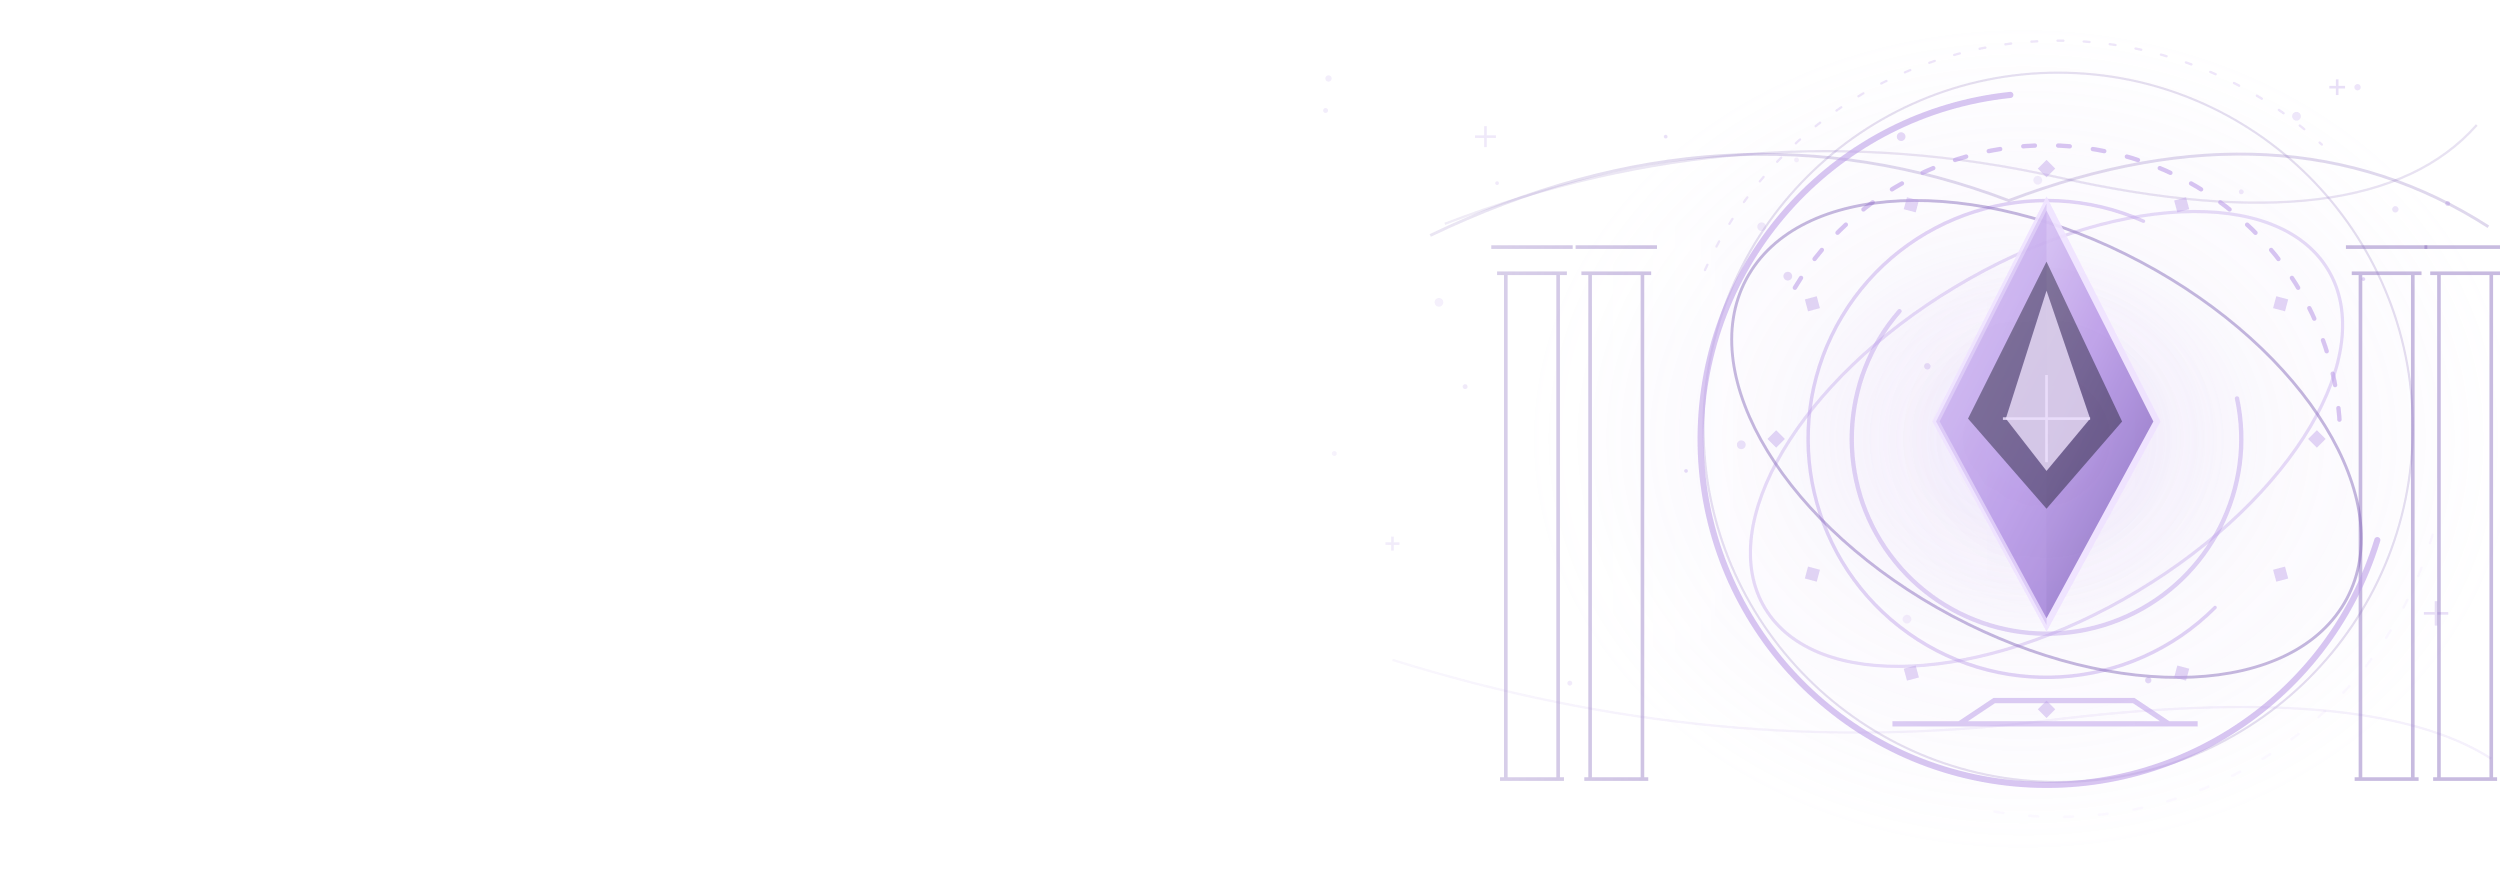
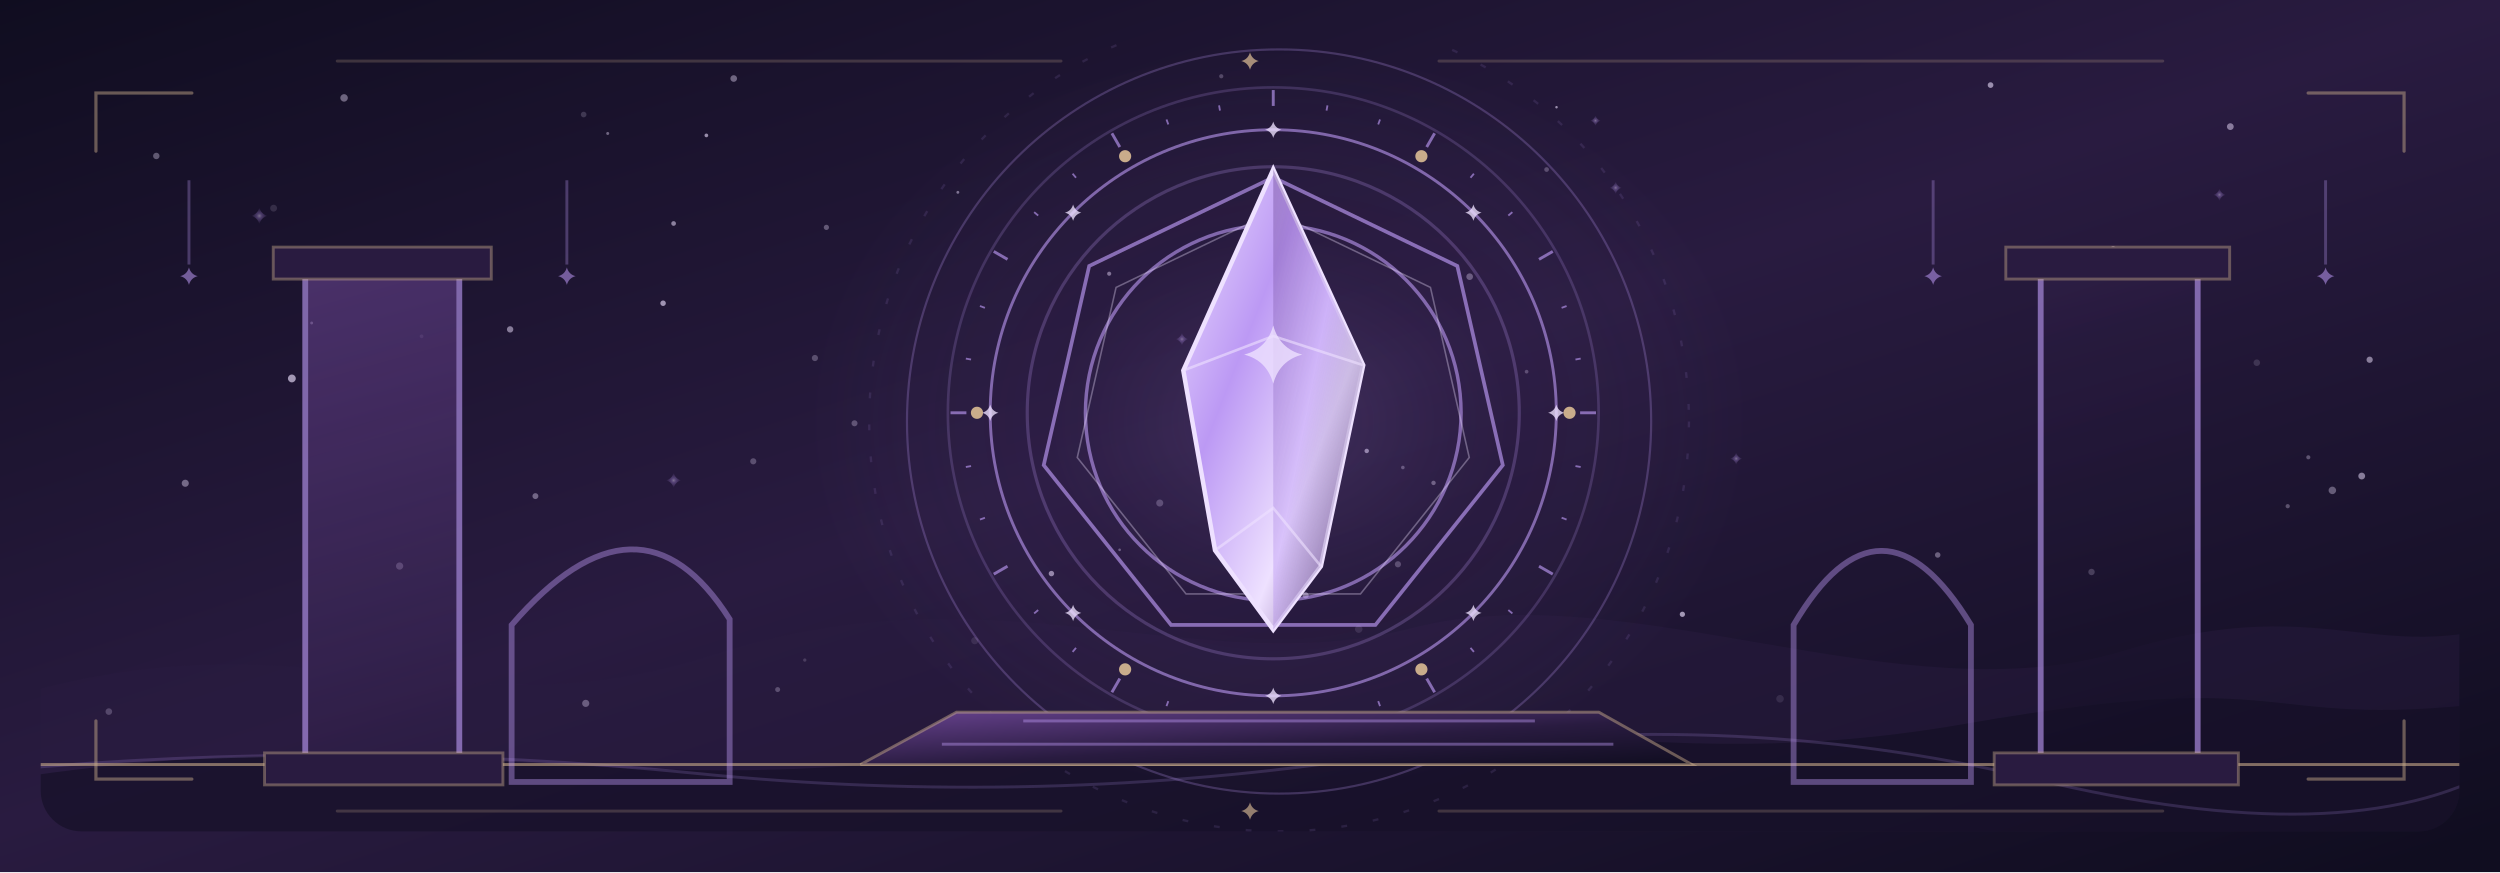
- <svg xmlns="http://www.w3.org/2000/svg" width="860" height="300" viewBox="0 0 860 300" fill="none" role="img" aria-label="Ilustração vetorial Arcano com composição à direita">
+ <svg xmlns="http://www.w3.org/2000/svg" width="860" height="300" viewBox="0 0 860 300" role="img" aria-label="Arte vetorial: Arcano">
  <defs>
-     <linearGradient id="silver" x1="0" y1="0" x2=".9" y2="1">
-       <stop offset="0" stop-color="#7f62b6" />
-       <stop offset=".39" stop-color="#efe2ff" />
-       <stop offset=".67" stop-color="#bb9de8" />
-       <stop offset="1" stop-color="#7f62b6" />
+     <style>:root{--ink:#bc99f4;--light:#eee1ff;--deep:#291b40;--base:#100d20;--ornament:#c9ac8b}</style>
+     <linearGradient id="bg" x1="0" y1="0" x2="0.95" y2="1">
+       <stop stop-color="#100d20" />
+       <stop offset=".50" stop-color="#291b40" />
+       <stop offset="1" stop-color="#100d20" />
    </linearGradient>
-     <linearGradient id="edge" x1="0" y1="0" x2="1" y2="1">
-       <stop stop-color="#efe2ff" />
-       <stop offset=".52" stop-color="#bb9de8" />
-       <stop offset="1" stop-color="#7f62b6" />
+     <radialGradient id="halo">
+       <stop stop-color="#bc99f4" stop-opacity=".29" />
+       <stop offset=".5" stop-color="#67428e" stop-opacity=".13" />
+       <stop offset="1" stop-color="#bc99f4" stop-opacity="0" />
+     </radialGradient>
+     <linearGradient id="metal" x1="0" y1="0" x2="1" y2="1">
+       <stop stop-color="#eee1ff" />
+       <stop offset=".36" stop-color="#bc99f4" />
+       <stop offset=".68" stop-color="#eee1ff" />
+       <stop offset="1" stop-color="#67428e" />
    </linearGradient>
-     <radialGradient id="aura">
-       <stop stop-color="#bb9de8" stop-opacity=".21" />
-       <stop offset=".48" stop-color="#bb9de8" stop-opacity=".07" />
-       <stop offset="1" stop-color="#bb9de8" stop-opacity="0" />
+     <linearGradient id="shadow" x1="0" y1="0" x2="1" y2="1">
+       <stop stop-color="#67428e" />
+       <stop offset=".55" stop-color="#291b40" />
+       <stop offset="1" stop-color="#100d20" />
+     </linearGradient>
+     <radialGradient id="shine">
+       <stop stop-color="#eee1ff" />
+       <stop offset=".32" stop-color="#bc99f4" stop-opacity=".66" />
+       <stop offset="1" stop-color="#bc99f4" stop-opacity="0" />
    </radialGradient>
-     <radialGradient id="inner">
-       <stop stop-color="#efe2ff" stop-opacity=".65" />
-       <stop offset=".4" stop-color="#bb9de8" stop-opacity=".19" />
-       <stop offset="1" stop-color="#bb9de8" stop-opacity="0" />
-     </radialGradient>
-     <linearGradient id="fade" x1="0" x2="1" y1="0" y2="0">
-       <stop stop-color="white" stop-opacity="0" />
-       <stop offset=".38" stop-color="white" stop-opacity=".05" />
-       <stop offset=".52" stop-color="white" stop-opacity=".49" />
-       <stop offset=".70" stop-color="white" stop-opacity=".98" />
-       <stop offset="1" stop-color="white" />
+     <linearGradient id="glass" x1="0" y1="0" x2="1" y2="1">
+       <stop stop-color="#67428e" stop-opacity=".62" />
+       <stop offset=".45" stop-color="#bc99f4" stop-opacity=".66" />
+       <stop offset="1" stop-color="#100d20" stop-opacity=".12" />
    </linearGradient>
-     <mask id="reveal">
-       <rect width="860" height="300" fill="url(#fade)" />
-     </mask>
-     <filter id="softGlow" x="-30%" y="-30%" width="160%" height="160%">
-       <feGaussianBlur stdDeviation="3" />
-     </filter>
+     <linearGradient id="mist" x1="0" y1="0" x2="0" y2="1">
+       <stop stop-color="#bc99f4" stop-opacity="0" />
+       <stop offset="1" stop-color="#eee1ff" stop-opacity=".23" />
+     </linearGradient>
+     <clipPath id="clip">
+       <rect x="14" y="14" width="832" height="272" rx="14" />
+     </clipPath>
  </defs>
-   <g mask="url(#reveal)">
-     <g opacity=".96">
-       <ellipse cx="696" cy="151" rx="171" ry="143" fill="url(#aura)" />
-       <circle cx="708" cy="147" r="122" fill="none" stroke="#7f62b6" stroke-width="0.75" opacity="0.22" />
-       <path d="M586.50 92.90A133 133 0 0 1 798.71 49.73" fill="none" stroke="#bb9de8" stroke-width="0.8" opacity="0.27" stroke-linecap="round" stroke-dasharray="2 7" />
-       <path d="M836.81 183.94A134 134 0 0 1 680.14 278.07" fill="none" stroke="#efe2ff" stroke-width="0.9" opacity="0.23" stroke-linecap="round" stroke-dasharray="3 9" />
-       <path d="M497 77Q601 37 708 61T852 43" fill="none" stroke="#7f62b6" stroke-width="0.8" opacity=".19" />
-       <path d="M479 227Q591 262 703 248T857 261" fill="none" stroke="#bb9de8" stroke-width="0.8" opacity=".16" />
-       <circle cx="573" cy="47" r="0.65" fill="#bb9de8" opacity="0.35" />
-       <circle cx="606" cy="78" r="1.5" fill="#bb9de8" opacity="0.24" />
-       <circle cx="654" cy="47" r="1.5" fill="#bb9de8" opacity="0.41" />
-       <circle cx="701" cy="62" r="1.5" fill="#bb9de8" opacity="0.19" />
-       <circle cx="656" cy="213" r="1.5" fill="#bb9de8" opacity="0.17" />
-       <circle cx="456" cy="38" r="0.85" fill="#bb9de8" opacity="0.37" />
-       <circle cx="842" cy="70" r="0.85" fill="#bb9de8" opacity="0.42" />
-       <circle cx="599" cy="153" r="1.5" fill="#bb9de8" opacity="0.32" />
-       <circle cx="495" cy="104" r="1.5" fill="#bb9de8" opacity="0.25" />
-       <circle cx="790" cy="40" r="1.5" fill="#bb9de8" opacity="0.26" />
-       <circle cx="813" cy="96" r="0.65" fill="#bb9de8" opacity="0.44" />
-       <circle cx="457" cy="27" r="1.1" fill="#bb9de8" opacity="0.34" />
-       <circle cx="459" cy="156" r="0.85" fill="#bb9de8" opacity="0.25" />
-       <circle cx="811" cy="30" r="1.1" fill="#bb9de8" opacity="0.27" />
-       <circle cx="580" cy="162" r="0.65" fill="#bb9de8" opacity="0.41" />
-       <circle cx="663" cy="126" r="1.1" fill="#bb9de8" opacity="0.34" />
-       <circle cx="515" cy="63" r="0.65" fill="#bb9de8" opacity="0.31" />
-       <circle cx="504" cy="133" r="0.85" fill="#bb9de8" opacity="0.33" />
-       <circle cx="739" cy="234" r="1.1" fill="#bb9de8" opacity="0.41" />
-       <circle cx="615" cy="95" r="1.5" fill="#bb9de8" opacity="0.38" />
-       <circle cx="540" cy="235" r="0.85" fill="#bb9de8" opacity="0.27" />
-       <circle cx="824" cy="72" r="1.1" fill="#bb9de8" opacity="0.29" />
-       <circle cx="771" cy="66" r="0.85" fill="#bb9de8" opacity="0.25" />
-       <circle cx="618" cy="55" r="0.85" fill="#bb9de8" opacity="0.17" />
-       <path d="M511.00 43.40v7.20M507.40 47.00h7.20" fill="none" stroke="#bb9de8" stroke-width="0.9" opacity="0.34" />
-       <path d="M804.00 27.30v5.40M801.30 30.00h5.40" fill="none" stroke="#bb9de8" stroke-width="0.9" opacity="0.34" />
-       <path d="M838.00 206.80v8.40M833.80 211.00h8.40" fill="none" stroke="#bb9de8" stroke-width="0.9" opacity="0.34" />
-       <path d="M479.00 184.60v4.80M476.60 187.00h4.80" fill="none" stroke="#bb9de8" stroke-width="0.9" opacity="0.34" />
+   <rect width="860" height="300" fill="url(#bg)" />
+   <g clip-path="url(#clip)">
+     <circle cx="815.16" cy="123.75" r="1.08" fill="#eee1ff" opacity="0.51" />
+     <circle cx="200.78" cy="39.4" r="0.97" fill="#eee1ff" opacity="0.18" />
+     <circle cx="335.31" cy="220.4" r="1.23" fill="#eee1ff" opacity="0.18" />
+     <circle cx="94.12" cy="71.61" r="1.19" fill="#eee1ff" opacity="0.13" />
+     <circle cx="209.05" cy="45.91" r="0.52" fill="#eee1ff" opacity="0.4" />
+     <circle cx="175.48" cy="113.31" r="1.1" fill="#eee1ff" opacity="0.5" />
+     <circle cx="361.69" cy="197.31" r="0.94" fill="#eee1ff" opacity="0.56" />
+     <circle cx="228.1" cy="104.31" r="0.95" fill="#eee1ff" opacity="0.62" />
+     <circle cx="525.15" cy="127.86" r="0.64" fill="#eee1ff" opacity="0.27" />
+     <circle cx="201.49" cy="241.96" r="1.24" fill="#eee1ff" opacity="0.59" />
+     <circle cx="452.97" cy="179.97" r="0.68" fill="#eee1ff" opacity="0.38" />
+     <circle cx="145.02" cy="115.69" r="0.64" fill="#eee1ff" opacity="0.17" />
+     <circle cx="767.23" cy="43.56" r="1.17" fill="#eee1ff" opacity="0.49" />
+     <circle cx="100.4" cy="130.19" r="1.35" fill="#eee1ff" opacity="0.64" />
+     <circle cx="480.89" cy="194.11" r="1.07" fill="#eee1ff" opacity="0.27" />
+     <circle cx="470.15" cy="155.12" r="0.77" fill="#eee1ff" opacity="0.55" />
+     <circle cx="385.15" cy="189.14" r="0.46" fill="#eee1ff" opacity="0.36" />
+     <circle cx="63.73" cy="166.24" r="1.23" fill="#eee1ff" opacity="0.41" />
+     <circle cx="482.58" cy="160.82" r="0.62" fill="#eee1ff" opacity="0.32" />
+     <circle cx="493.13" cy="166.12" r="0.76" fill="#eee1ff" opacity="0.37" />
+     <circle cx="293.95" cy="145.61" r="1.04" fill="#eee1ff" opacity="0.29" />
+     <circle cx="578.74" cy="211.32" r="0.91" fill="#eee1ff" opacity="0.64" />
+     <circle cx="276.84" cy="227.06" r="0.57" fill="#eee1ff" opacity="0.31" />
+     <circle cx="684.75" cy="29.27" r="0.98" fill="#eee1ff" opacity="0.58" />
+     <circle cx="786.97" cy="174.13" r="0.73" fill="#eee1ff" opacity="0.3" />
+     <circle cx="535.44" cy="36.88" r="0.43" fill="#eee1ff" opacity="0.59" />
+     <circle cx="532.03" cy="58.32" r="0.81" fill="#eee1ff" opacity="0.27" />
+     <circle cx="726.91" cy="85.83" r="1.09" fill="#eee1ff" opacity="0.51" />
+     <circle cx="284.28" cy="78.22" r="0.9" fill="#eee1ff" opacity="0.33" />
+     <circle cx="505.56" cy="95.18" r="1.15" fill="#eee1ff" opacity="0.34" />
+     <circle cx="137.46" cy="194.72" r="1.25" fill="#eee1ff" opacity="0.48" />
+     <circle cx="467.4" cy="216.41" r="1.29" fill="#eee1ff" opacity="0.12" />
+     <circle cx="420.11" cy="26.23" r="0.72" fill="#eee1ff" opacity="0.25" />
+     <circle cx="398.95" cy="173.04" r="1.22" fill="#eee1ff" opacity="0.26" />
+     <circle cx="37.44" cy="244.79" r="1.14" fill="#eee1ff" opacity="0.41" />
+     <circle cx="118.36" cy="33.68" r="1.29" fill="#eee1ff" opacity="0.4" />
+     <circle cx="719.48" cy="196.76" r="1.11" fill="#eee1ff" opacity="0.55" />
+     <circle cx="231.72" cy="76.88" r="0.81" fill="#eee1ff" opacity="0.53" />
+     <circle cx="666.57" cy="190.91" r="0.95" fill="#eee1ff" opacity="0.37" />
+     <circle cx="184.18" cy="170.66" r="1.02" fill="#eee1ff" opacity="0.39" />
+     <circle cx="612.33" cy="240.38" r="1.3" fill="#eee1ff" opacity="0.18" />
+     <circle cx="259.12" cy="158.69" r="1.06" fill="#eee1ff" opacity="0.27" />
+     <circle cx="776.34" cy="124.77" r="1.13" fill="#eee1ff" opacity="0.15" />
+     <circle cx="252.4" cy="27.01" r="1.15" fill="#eee1ff" opacity="0.4" />
+     <circle cx="794.06" cy="157.31" r="0.71" fill="#eee1ff" opacity="0.31" />
+     <circle cx="329.5" cy="66.16" r="0.5" fill="#eee1ff" opacity="0.46" />
+     <circle cx="280.33" cy="123.16" r="1.07" fill="#eee1ff" opacity="0.27" />
+     <circle cx="381.56" cy="94.16" r="0.71" fill="#eee1ff" opacity="0.47" />
+     <circle cx="107.21" cy="111.11" r="0.5" fill="#eee1ff" opacity="0.48" />
+     <circle cx="267.51" cy="237.21" r="0.86" fill="#eee1ff" opacity="0.47" />
+     <circle cx="449.13" cy="204.8" r="1.07" fill="#eee1ff" opacity="0.46" />
+     <circle cx="53.77" cy="53.65" r="1.11" fill="#eee1ff" opacity="0.34" />
+     <circle cx="812.43" cy="163.76" r="1.18" fill="#eee1ff" opacity="0.51" />
+     <circle cx="802.33" cy="168.69" r="1.29" fill="#eee1ff" opacity="0.35" />
+     <circle cx="242.99" cy="46.58" r="0.64" fill="#eee1ff" opacity="0.59" />
+     <path d="M548.85 39.67 Q549.25 41.14 550.68 41.51 Q549.25 41.87 548.85 43.34 Q548.44 41.87 547.01 41.51 Q548.44 41.14 548.85 39.67Z" fill="url(#shine)" opacity="0.45" />
+     <path d="M406.59 114.44 Q407.08 116.22 408.83 116.67 Q407.08 117.12 406.59 118.9 Q406.1 117.12 404.36 116.67 Q406.1 116.22 406.59 114.44Z" fill="url(#shine)" opacity="0.45" />
+     <path d="M89.22 71.4 Q89.85 73.68 92.07 74.25 Q89.85 74.82 89.22 77.11 Q88.59 74.82 86.37 74.25 Q88.59 73.68 89.22 71.4Z" fill="url(#shine)" opacity="0.45" />
+     <path d="M597.24 155.64 Q597.71 157.34 599.37 157.76 Q597.71 158.19 597.24 159.89 Q596.78 158.19 595.12 157.76 Q596.78 157.34 597.24 155.64Z" fill="url(#shine)" opacity="0.45" />
+     <path d="M555.79 62.43 Q556.27 64.16 557.95 64.6 Q556.27 65.03 555.79 66.76 Q555.31 65.03 553.63 64.6 Q555.31 64.16 555.79 62.43Z" fill="url(#shine)" opacity="0.45" />
+     <path d="M763.5 64.86 Q763.98 66.58 765.66 67.01 Q763.98 67.44 763.5 69.16 Q763.03 67.44 761.35 67.01 Q763.03 66.58 763.5 64.86Z" fill="url(#shine)" opacity="0.45" />
+     <path d="M231.74 162.62 Q232.31 164.72 234.36 165.24 Q232.31 165.77 231.74 167.87 Q231.16 165.77 229.11 165.24 Q231.16 164.72 231.74 162.62Z" fill="url(#shine)" opacity="0.45" />
+     <path d="M-10 244 C105 205 150 256 246 225 S412 235 486 216 S654 247 730 224 S820 235 880 208 V310 H-10Z" fill="#291b40" opacity=".44" />
+     <path d="M-10 270 C150 243 211 281 350 256 S550 271 676 249 S770 255 878 239V314H-10Z" fill="#100d20" opacity=".55" />
+     <path d="M0 265 Q120 254 239 266T475 260T700 268T860 264" fill="none" stroke="#bc99f4" stroke-opacity=".18" stroke-width="1" />
+     <ellipse cx="440" cy="145" rx="161.28" ry="128" fill="url(#halo)" opacity=".6" />
+     <circle cx="440" cy="145" r="128" fill="none" stroke="#bc99f4" stroke-width="0.75" stroke-opacity="0.25" />
+     <circle cx="440" cy="145" r="141" fill="none" stroke="#bc99f4" stroke-width="0.8" stroke-opacity="0.12" stroke-dasharray="2 9" />
+     <path d="M0 263H860" stroke="#c9ac8b" stroke-opacity=".6" />
+     <path d="M105 268V88H158V268M702 268V88H756V268" fill="url(#shadow)" stroke="#bc99f4" stroke-width="2" opacity=".62" />
+     <path d="M94 85H169V96H94ZM690 85H767V96H690ZM91 270H173V259H91ZM686 270H770V259H686Z" fill="#291b40" stroke="#c9ac8b" stroke-opacity=".42" />
+     <path d="M176 215Q220 164 251 213L251 269H176Z M617 215Q647 164 678 215V269H617Z" fill="none" stroke="#bc99f4" stroke-opacity=".42" stroke-width="2" />
+     <g transform="translate(438 142) scale(0.91)">
+       <circle cx="0" cy="0" r="123" fill="none" stroke="#bc99f4" stroke-width="1" stroke-opacity="0.2" />
+       <circle cx="0" cy="0" r="107" fill="none" stroke="#bc99f4" stroke-width="1.1" stroke-opacity="0.6" />
+       <circle cx="0" cy="0" r="93" fill="none" stroke="#bc99f4" stroke-width="1.2" stroke-opacity="0.24" />
+       <circle cx="0" cy="0" r="71" fill="none" stroke="#bc99f4" stroke-width="1.3" stroke-opacity="0.6" />
+       <path d="M116 0L122 0" stroke="#bc99f4" stroke-width="1.1" opacity="0.64" />
+       <path d="M114.24 20.14L116.21 20.49" stroke="#bc99f4" stroke-width="0.7" opacity="0.64" />
+       <path d="M109 39.67L110.88 40.36" stroke="#bc99f4" stroke-width="0.7" opacity="0.64" />
+       <path d="M100.46 58L105.66 61" stroke="#bc99f4" stroke-width="1.1" opacity="0.64" />
+       <path d="M88.86 74.56L90.39 75.85" stroke="#bc99f4" stroke-width="0.7" opacity="0.64" />
+       <path d="M74.56 88.86L75.85 90.39" stroke="#bc99f4" stroke-width="0.7" opacity="0.64" />
+       <path d="M58 100.46L61 105.66" stroke="#bc99f4" stroke-width="1.1" opacity="0.64" />
+       <path d="M39.67 109L40.36 110.88" stroke="#bc99f4" stroke-width="0.7" opacity="0.64" />
+       <path d="M20.14 114.24L20.49 116.21" stroke="#bc99f4" stroke-width="0.7" opacity="0.64" />
+       <path d="M0 116L0 122" stroke="#bc99f4" stroke-width="1.1" opacity="0.64" />
+       <path d="M-20.14 114.24L-20.49 116.21" stroke="#bc99f4" stroke-width="0.7" opacity="0.64" />
+       <path d="M-39.67 109L-40.36 110.88" stroke="#bc99f4" stroke-width="0.7" opacity="0.64" />
+       <path d="M-58 100.46L-61 105.66" stroke="#bc99f4" stroke-width="1.1" opacity="0.64" />
+       <path d="M-74.56 88.86L-75.85 90.39" stroke="#bc99f4" stroke-width="0.7" opacity="0.64" />
+       <path d="M-88.86 74.56L-90.39 75.85" stroke="#bc99f4" stroke-width="0.7" opacity="0.64" />
+       <path d="M-100.46 58L-105.66 61" stroke="#bc99f4" stroke-width="1.1" opacity="0.64" />
+       <path d="M-109 39.67L-110.88 40.36" stroke="#bc99f4" stroke-width="0.7" opacity="0.64" />
+       <path d="M-114.24 20.14L-116.21 20.49" stroke="#bc99f4" stroke-width="0.7" opacity="0.64" />
+       <path d="M-116 0L-122 0" stroke="#bc99f4" stroke-width="1.1" opacity="0.64" />
+       <path d="M-114.24 -20.14L-116.21 -20.49" stroke="#bc99f4" stroke-width="0.7" opacity="0.64" />
+       <path d="M-109 -39.67L-110.88 -40.36" stroke="#bc99f4" stroke-width="0.7" opacity="0.64" />
+       <path d="M-100.46 -58L-105.66 -61" stroke="#bc99f4" stroke-width="1.1" opacity="0.64" />
+       <path d="M-88.86 -74.56L-90.39 -75.85" stroke="#bc99f4" stroke-width="0.7" opacity="0.64" />
+       <path d="M-74.56 -88.86L-75.85 -90.39" stroke="#bc99f4" stroke-width="0.7" opacity="0.64" />
+       <path d="M-58 -100.46L-61 -105.66" stroke="#bc99f4" stroke-width="1.1" opacity="0.64" />
+       <path d="M-39.67 -109L-40.36 -110.88" stroke="#bc99f4" stroke-width="0.7" opacity="0.64" />
+       <path d="M-20.14 -114.24L-20.49 -116.21" stroke="#bc99f4" stroke-width="0.7" opacity="0.64" />
+       <path d="M-0 -116L-0 -122" stroke="#bc99f4" stroke-width="1.1" opacity="0.64" />
+       <path d="M20.14 -114.24L20.49 -116.21" stroke="#bc99f4" stroke-width="0.7" opacity="0.64" />
+       <path d="M39.67 -109L40.36 -110.88" stroke="#bc99f4" stroke-width="0.7" opacity="0.64" />
+       <path d="M58 -100.46L61 -105.66" stroke="#bc99f4" stroke-width="1.1" opacity="0.64" />
+       <path d="M74.56 -88.86L75.85 -90.39" stroke="#bc99f4" stroke-width="0.7" opacity="0.64" />
+       <path d="M88.86 -74.56L90.39 -75.85" stroke="#bc99f4" stroke-width="0.7" opacity="0.64" />
+       <path d="M100.46 -58L105.66 -61" stroke="#bc99f4" stroke-width="1.1" opacity="0.64" />
+       <path d="M109 -39.67L110.88 -40.36" stroke="#bc99f4" stroke-width="0.7" opacity="0.64" />
+       <path d="M114.24 -20.14L116.21 -20.49" stroke="#bc99f4" stroke-width="0.7" opacity="0.64" />
+       <polygon points="0,-89 69.58,-55.49 86.77,19.8 38.62,80.19 -38.62,80.19 -86.77,19.8 -69.58,-55.49" fill="none" stroke="#bc99f4" stroke-width="1.4" opacity="0.65" />
+       <polygon points="0,-76 59.42,-47.39 74.09,16.91 32.98,68.47 -32.98,68.47 -74.09,16.91 -59.42,-47.39" fill="none" stroke="#eee1ff" stroke-width="0.6" opacity="0.35" />
+       <path d="M107 -3.1 Q107.68 -0.62 110.1 0 Q107.68 0.62 107 3.1 Q106.32 0.62 103.9 0 Q106.32 -0.62 107 -3.1Z" fill="#eee1ff" opacity="0.78" />
+       <path d="M75.66 72.56 Q76.34 75.04 78.76 75.66 Q76.34 76.28 75.66 78.76 Q74.98 76.28 72.56 75.66 Q74.98 75.04 75.66 72.56Z" fill="#eee1ff" opacity="0.78" />
+       <path d="M0 103.9 Q0.68 106.38 3.1 107 Q0.68 107.62 0 110.1 Q-0.68 107.62 -3.1 107 Q-0.68 106.38 0 103.9Z" fill="#eee1ff" opacity="0.78" />
+       <path d="M-75.66 72.56 Q-74.98 75.04 -72.56 75.66 Q-74.98 76.28 -75.66 78.76 Q-76.34 76.28 -78.76 75.66 Q-76.34 75.04 -75.66 72.56Z" fill="#eee1ff" opacity="0.78" />
+       <path d="M-107 -3.1 Q-106.32 -0.62 -103.9 0 Q-106.32 0.62 -107 3.1 Q-107.68 0.62 -110.1 0 Q-107.68 -0.62 -107 -3.1Z" fill="#eee1ff" opacity="0.78" />
+       <path d="M-75.66 -78.76 Q-74.98 -76.28 -72.56 -75.66 Q-74.98 -75.04 -75.66 -72.56 Q-76.34 -75.04 -78.76 -75.66 Q-76.34 -76.28 -75.66 -78.76Z" fill="#eee1ff" opacity="0.78" />
+       <path d="M-0 -110.1 Q0.68 -107.62 3.1 -107 Q0.68 -106.38 -0 -103.9 Q-0.68 -106.38 -3.1 -107 Q-0.68 -107.62 -0 -110.1Z" fill="#eee1ff" opacity="0.78" />
+       <path d="M75.66 -78.76 Q76.34 -76.28 78.76 -75.66 Q76.34 -75.04 75.66 -72.56 Q74.98 -75.04 72.56 -75.66 Q74.98 -76.28 75.66 -78.76Z" fill="#eee1ff" opacity="0.78" />
+       <circle cx="112" cy="0" r="2.3" fill="#c9ac8b" />
+       <circle cx="56" cy="96.99" r="2.3" fill="#c9ac8b" />
+       <circle cx="-56" cy="96.99" r="2.3" fill="#c9ac8b" />
+       <circle cx="-112" cy="0" r="2.3" fill="#c9ac8b" />
+       <circle cx="-56" cy="-96.99" r="2.3" fill="#c9ac8b" />
+       <circle cx="56" cy="-96.99" r="2.3" fill="#c9ac8b" />
+       <path d="M0-92L34-18L18 58L0 82L-22 52L-34-16Z" fill="url(#metal)" stroke="#eee1ff" stroke-width="1.7" />
+       <path d="M0-92L0 82L18 58L34-18Z" fill="url(#glass)" opacity=".65" />
+       <path d="M-34-16L0-29L34-18M-22 52L0 36L18 58" stroke="#eee1ff" stroke-opacity=".6" fill="none" />
+       <path d="M0 -33 Q2.42 -24.2 11 -22 Q2.42 -19.8 0 -11 Q-2.42 -19.8 -11 -22 Q-2.42 -24.2 0 -33Z" fill="#eee1ff" opacity="0.8" />
    </g>
-     <path d="M518 268V94h18v174M515 94h24M513 85h28M516 268h22" fill="none" stroke="#7f62b6" stroke-width="1.25" opacity=".43" />
-     <path d="M547 268V94h18v174M544 94h24M542 85h28M545 268h22" fill="none" stroke="#7f62b6" stroke-width="1.25" opacity=".43" />
-     <path d="M812 268V94h18v174M809 94h24M807 85h28M810 268h22" fill="none" stroke="#7f62b6" stroke-width="1.25" opacity=".43" />
-     <path d="M839 268V94h18v174M836 94h24M834 85h28M837 268h22" fill="none" stroke="#7f62b6" stroke-width="1.25" opacity=".43" />
-     <path d="M492 81Q594 32 691 69Q786 33 856 78" fill="none" stroke="#7f62b6" stroke-width="1" opacity=".25" />
-     <path d="M817.80 185.79A119 119 0 1 1 691.56 32.65" fill="none" stroke="#bb9de8" stroke-width="2.1" opacity="0.59" stroke-linecap="round" />
-     <path d="M617.43 98.98A101 101 0 0 1 804.94 147.48" fill="none" stroke="#bb9de8" stroke-width="1.5" opacity="0.59" stroke-linecap="round" stroke-dasharray="4 8" />
-     <path d="M761.98 208.98A82 82 0 1 1 737.35 76.09" fill="none" stroke="#bb9de8" stroke-width="1.2" opacity="0.45" stroke-linecap="round" />
-     <path d="M769.54 137.07A67 67 0 1 1 653.43 107.04" fill="none" stroke="#bb9de8" stroke-width="1.5" opacity="0.45" stroke-linecap="round" />
-     <ellipse cx="704" cy="151" rx="113" ry="61" transform="rotate(-31 704 151)" stroke="#bb9de8" stroke-width="1.1" opacity=".37" fill="none" />
-     <ellipse cx="704" cy="151" rx="117" ry="69" transform="rotate(28 704 151)" stroke="#7f62b6" stroke-width="1" opacity=".46" fill="none" />
-     <circle cx="704" cy="151" r="62" fill="url(#inner)" opacity="0.27" />
-     <polygon points="704.00,70.00 742.00,145.00 704.00,215.00 666.00,145.00" fill="url(#edge)" stroke="#efe2ff" stroke-width="2.2" opacity=".93" />
-     <polygon points="704.00,70.00 704.00,215.00 666.00,145.00" fill="#bb9de8" stroke="none" stroke-width="1" opacity=".36" />
-     <polygon points="704.00,90.00 730.00,145.00 704.00,175.00 677.00,144.00" fill="#101023" stroke="none" stroke-width="1" opacity=".43" />
-     <polygon points="704.00,100.00 719.00,144.00 704.00,162.00 690.00,144.00" fill="#efe2ff" stroke="none" stroke-width="1" opacity=".77" />
-     <path d="M704.00 129.00v30.00M689.00 144.00h30.00" fill="none" stroke="#efe2ff" stroke-width="0.9" opacity="0.8" />
-     <polygon points="800.00,151.00 797.00,154.00 794.00,151.00 797.00,148.00" fill="#bb9de8" stroke="none" stroke-width="1" opacity=".43" />
-     <polygon points="787.14,199.00 783.04,200.10 781.94,196.00 786.04,194.90" fill="#bb9de8" stroke="none" stroke-width="1" opacity=".43" />
-     <polygon points="752.00,234.14 747.90,233.04 749.00,228.94 753.10,230.04" fill="#bb9de8" stroke="none" stroke-width="1" opacity=".43" />
-     <polygon points="704.00,247.00 701.00,244.00 704.00,241.00 707.00,244.00" fill="#bb9de8" stroke="none" stroke-width="1" opacity=".43" />
-     <polygon points="656.00,234.14 654.90,230.04 659.00,228.94 660.10,233.04" fill="#bb9de8" stroke="none" stroke-width="1" opacity=".43" />
-     <polygon points="620.86,199.00 621.96,194.90 626.06,196.00 624.96,200.10" fill="#bb9de8" stroke="none" stroke-width="1" opacity=".43" />
-     <polygon points="608.00,151.00 611.00,148.00 614.00,151.00 611.00,154.00" fill="#bb9de8" stroke="none" stroke-width="1" opacity=".43" />
-     <polygon points="620.86,103.00 624.96,101.90 626.06,106.00 621.96,107.10" fill="#bb9de8" stroke="none" stroke-width="1" opacity=".43" />
-     <polygon points="656.00,67.86 660.10,68.96 659.00,73.06 654.90,71.96" fill="#bb9de8" stroke="none" stroke-width="1" opacity=".43" />
-     <polygon points="704.00,55.00 707.00,58.00 704.00,61.00 701.00,58.00" fill="#bb9de8" stroke="none" stroke-width="1" opacity=".43" />
-     <polygon points="752.00,67.86 753.10,71.96 749.00,73.06 747.90,68.96" fill="#bb9de8" stroke="none" stroke-width="1" opacity=".43" />
-     <polygon points="787.14,103.00 786.04,107.10 781.94,106.00 783.04,101.90" fill="#bb9de8" stroke="none" stroke-width="1" opacity=".43" />
-     <path d="M651 249H756M674 249l12-8h48l12 8" fill="none" stroke="#bb9de8" stroke-width="1.8" opacity=".53" />
+     <path d="M296 263H582l-32-18H329Z" fill="url(#shadow)" stroke="#c9ac8b" stroke-opacity=".48" />
+     <path d="M324 256h231M352 248h176" stroke="#bc99f4" stroke-opacity=".42" />
+     <path d="M65 62v29" stroke="#bc99f4" stroke-opacity=".3" />
+     <path d="M65 92 Q65.66 94.4 68 95 Q65.66 95.6 65 98 Q64.34 95.6 62 95 Q64.34 94.4 65 92Z" fill="#bc99f4" opacity="0.55" />
+     <path d="M195 62v29" stroke="#bc99f4" stroke-opacity=".3" />
+     <path d="M195 92 Q195.66 94.4 198 95 Q195.66 95.6 195 98 Q194.34 95.6 192 95 Q194.34 94.4 195 92Z" fill="#bc99f4" opacity="0.55" />
+     <path d="M665 62v29" stroke="#bc99f4" stroke-opacity=".3" />
+     <path d="M665 92 Q665.66 94.4 668 95 Q665.66 95.6 665 98 Q664.34 95.6 662 95 Q664.34 94.4 665 92Z" fill="#bc99f4" opacity="0.55" />
+     <path d="M800 62v29" stroke="#bc99f4" stroke-opacity=".3" />
+     <path d="M800 92 Q800.66 94.4 803 95 Q800.66 95.6 800 98 Q799.34 95.6 797 95 Q799.34 94.4 800 92Z" fill="#bc99f4" opacity="0.55" />
+     <g fill="none" stroke="#c9ac8b" stroke-opacity=".47" stroke-linecap="round">
+       <rect x="13" y="13" width="834" height="274" rx="15" stroke-width="1.1" />
+       <path d="M33 52V32H66M827 52V32H794M33 248v20h33M827 248v20h-33" stroke-width="1.1" />
+       <path d="M116 21H365m130 0h249M116 279h249m130 0h249" stroke-opacity=".23" />
+     </g>
+     <path d="M430 18 Q430.66 20.4 433 21 Q430.66 21.6 430 24 Q429.34 21.6 427 21 Q429.34 20.4 430 18Z" fill="#c9ac8b" opacity="0.8" />
+     <path d="M430 276 Q430.66 278.4 433 279 Q430.66 279.6 430 282 Q429.34 279.6 427 279 Q429.34 278.4 430 276Z" fill="#c9ac8b" opacity="0.7" />
  </g>
</svg>
